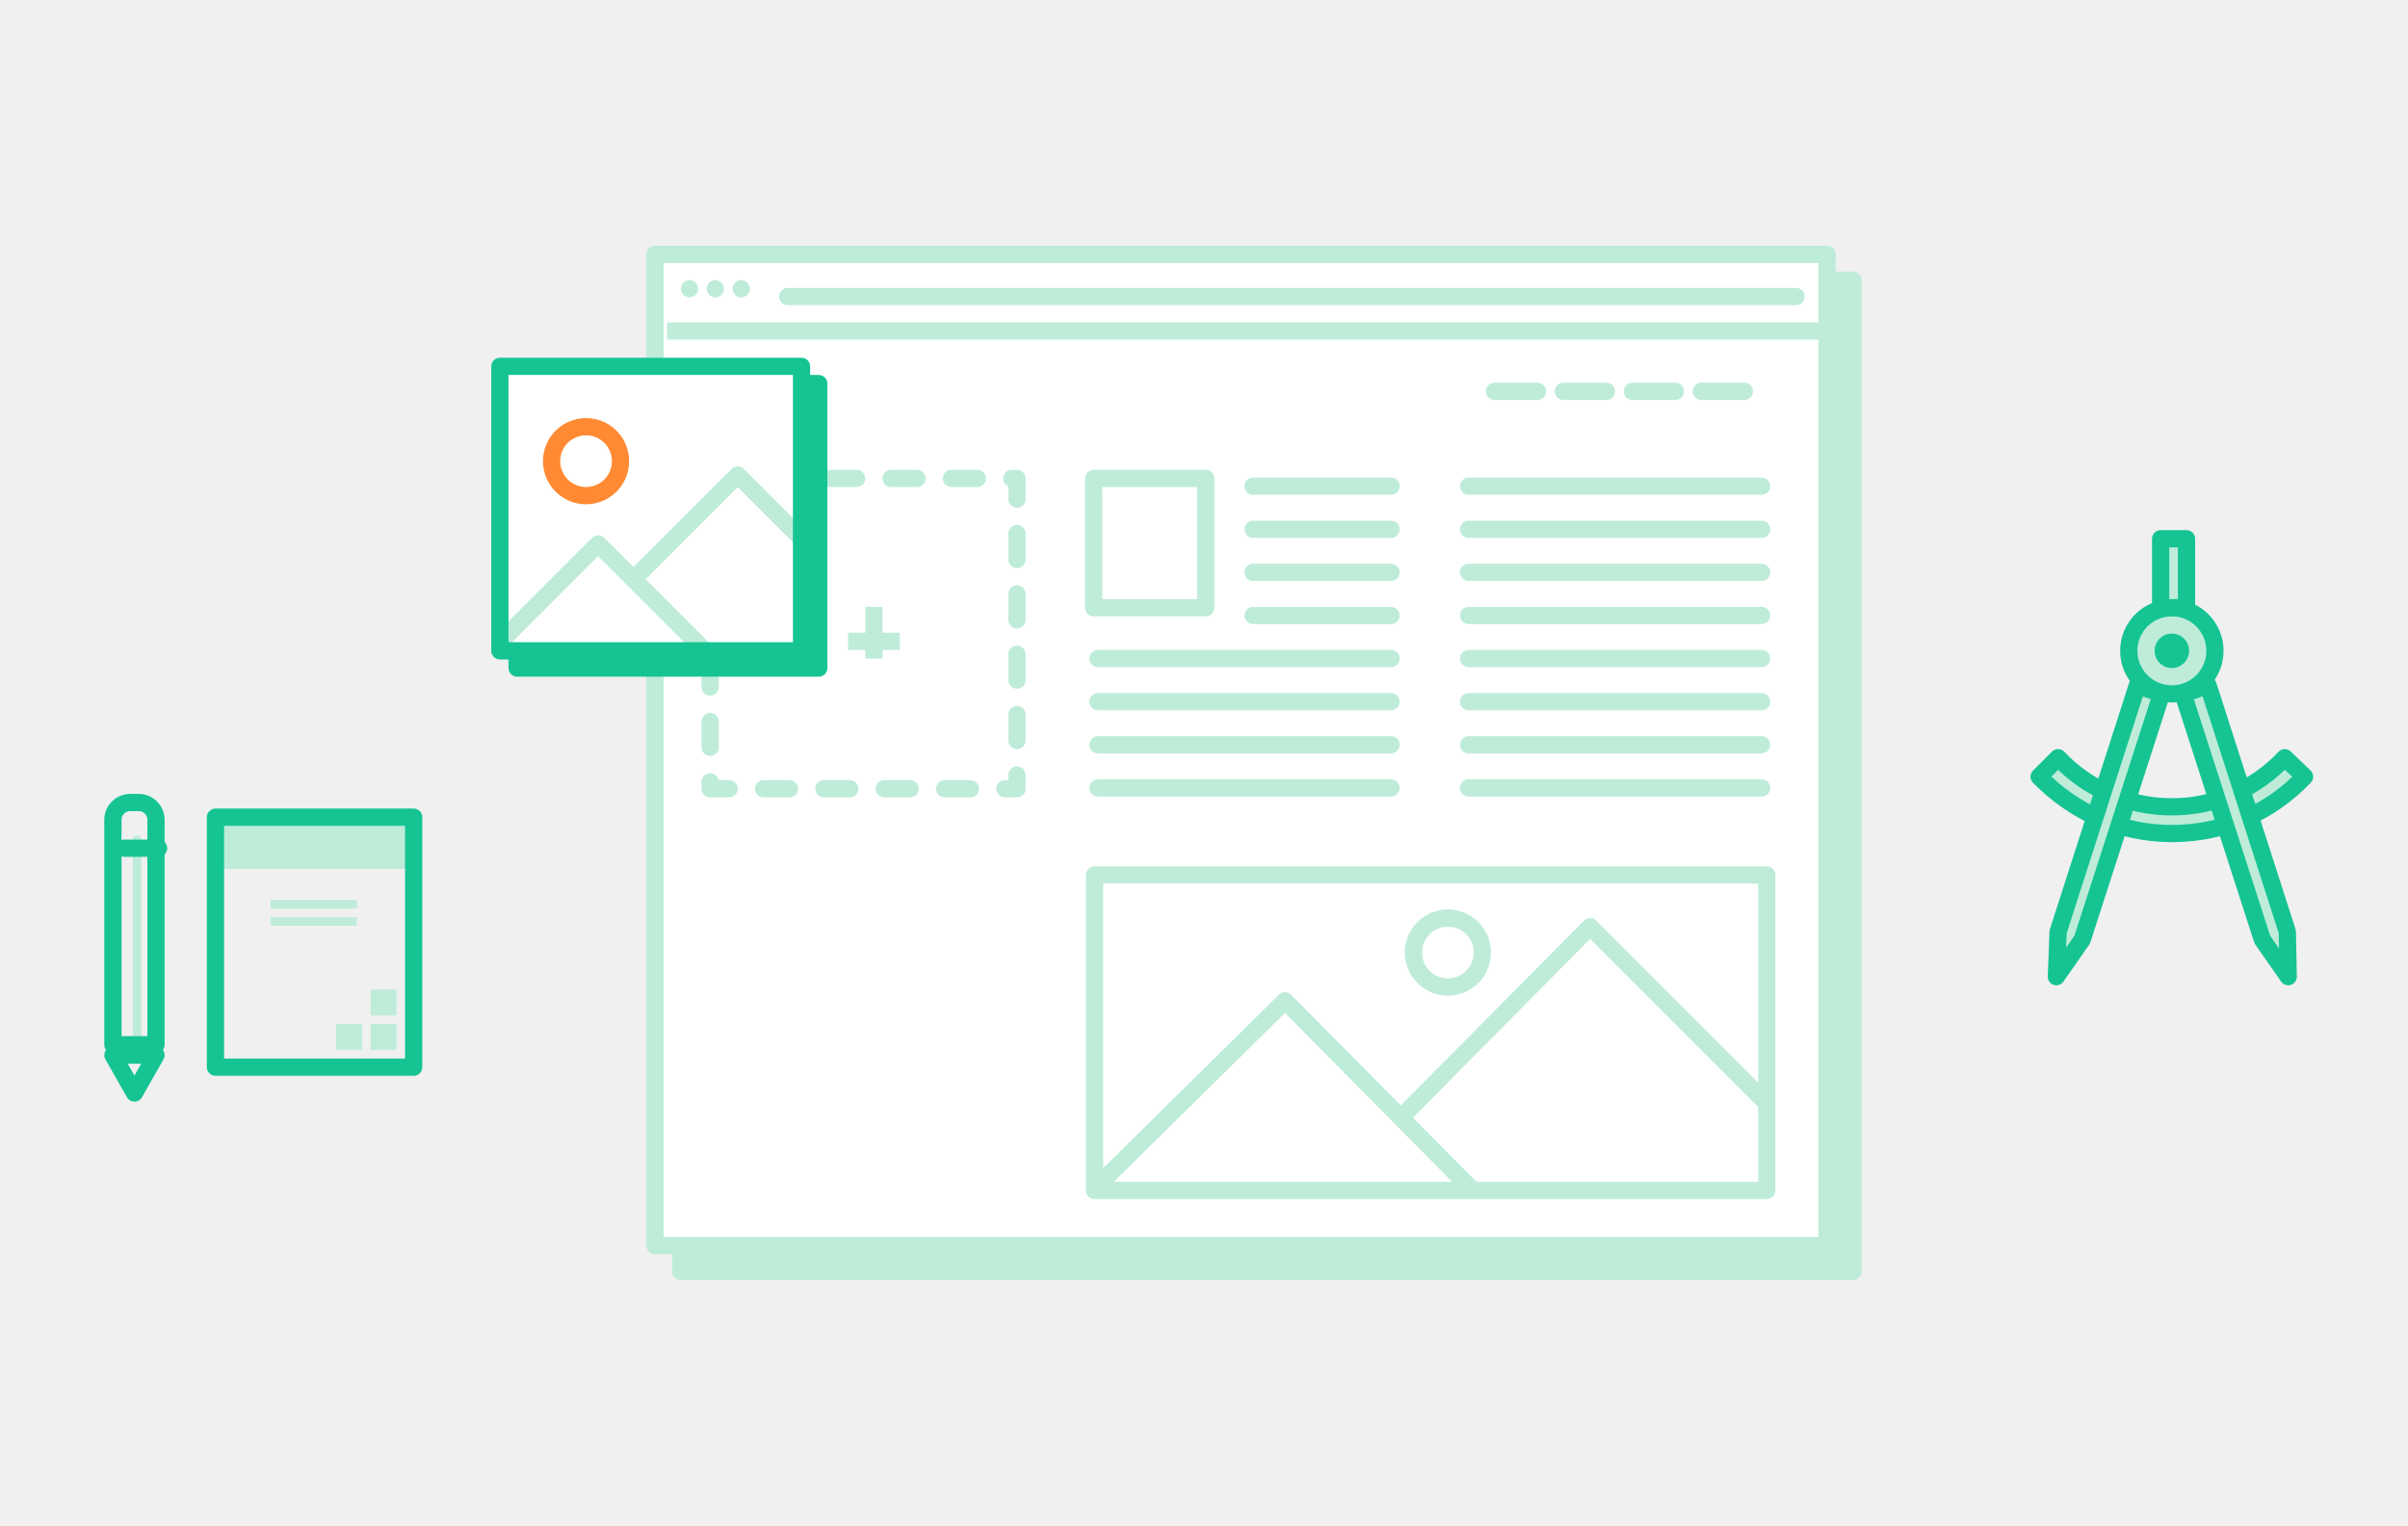
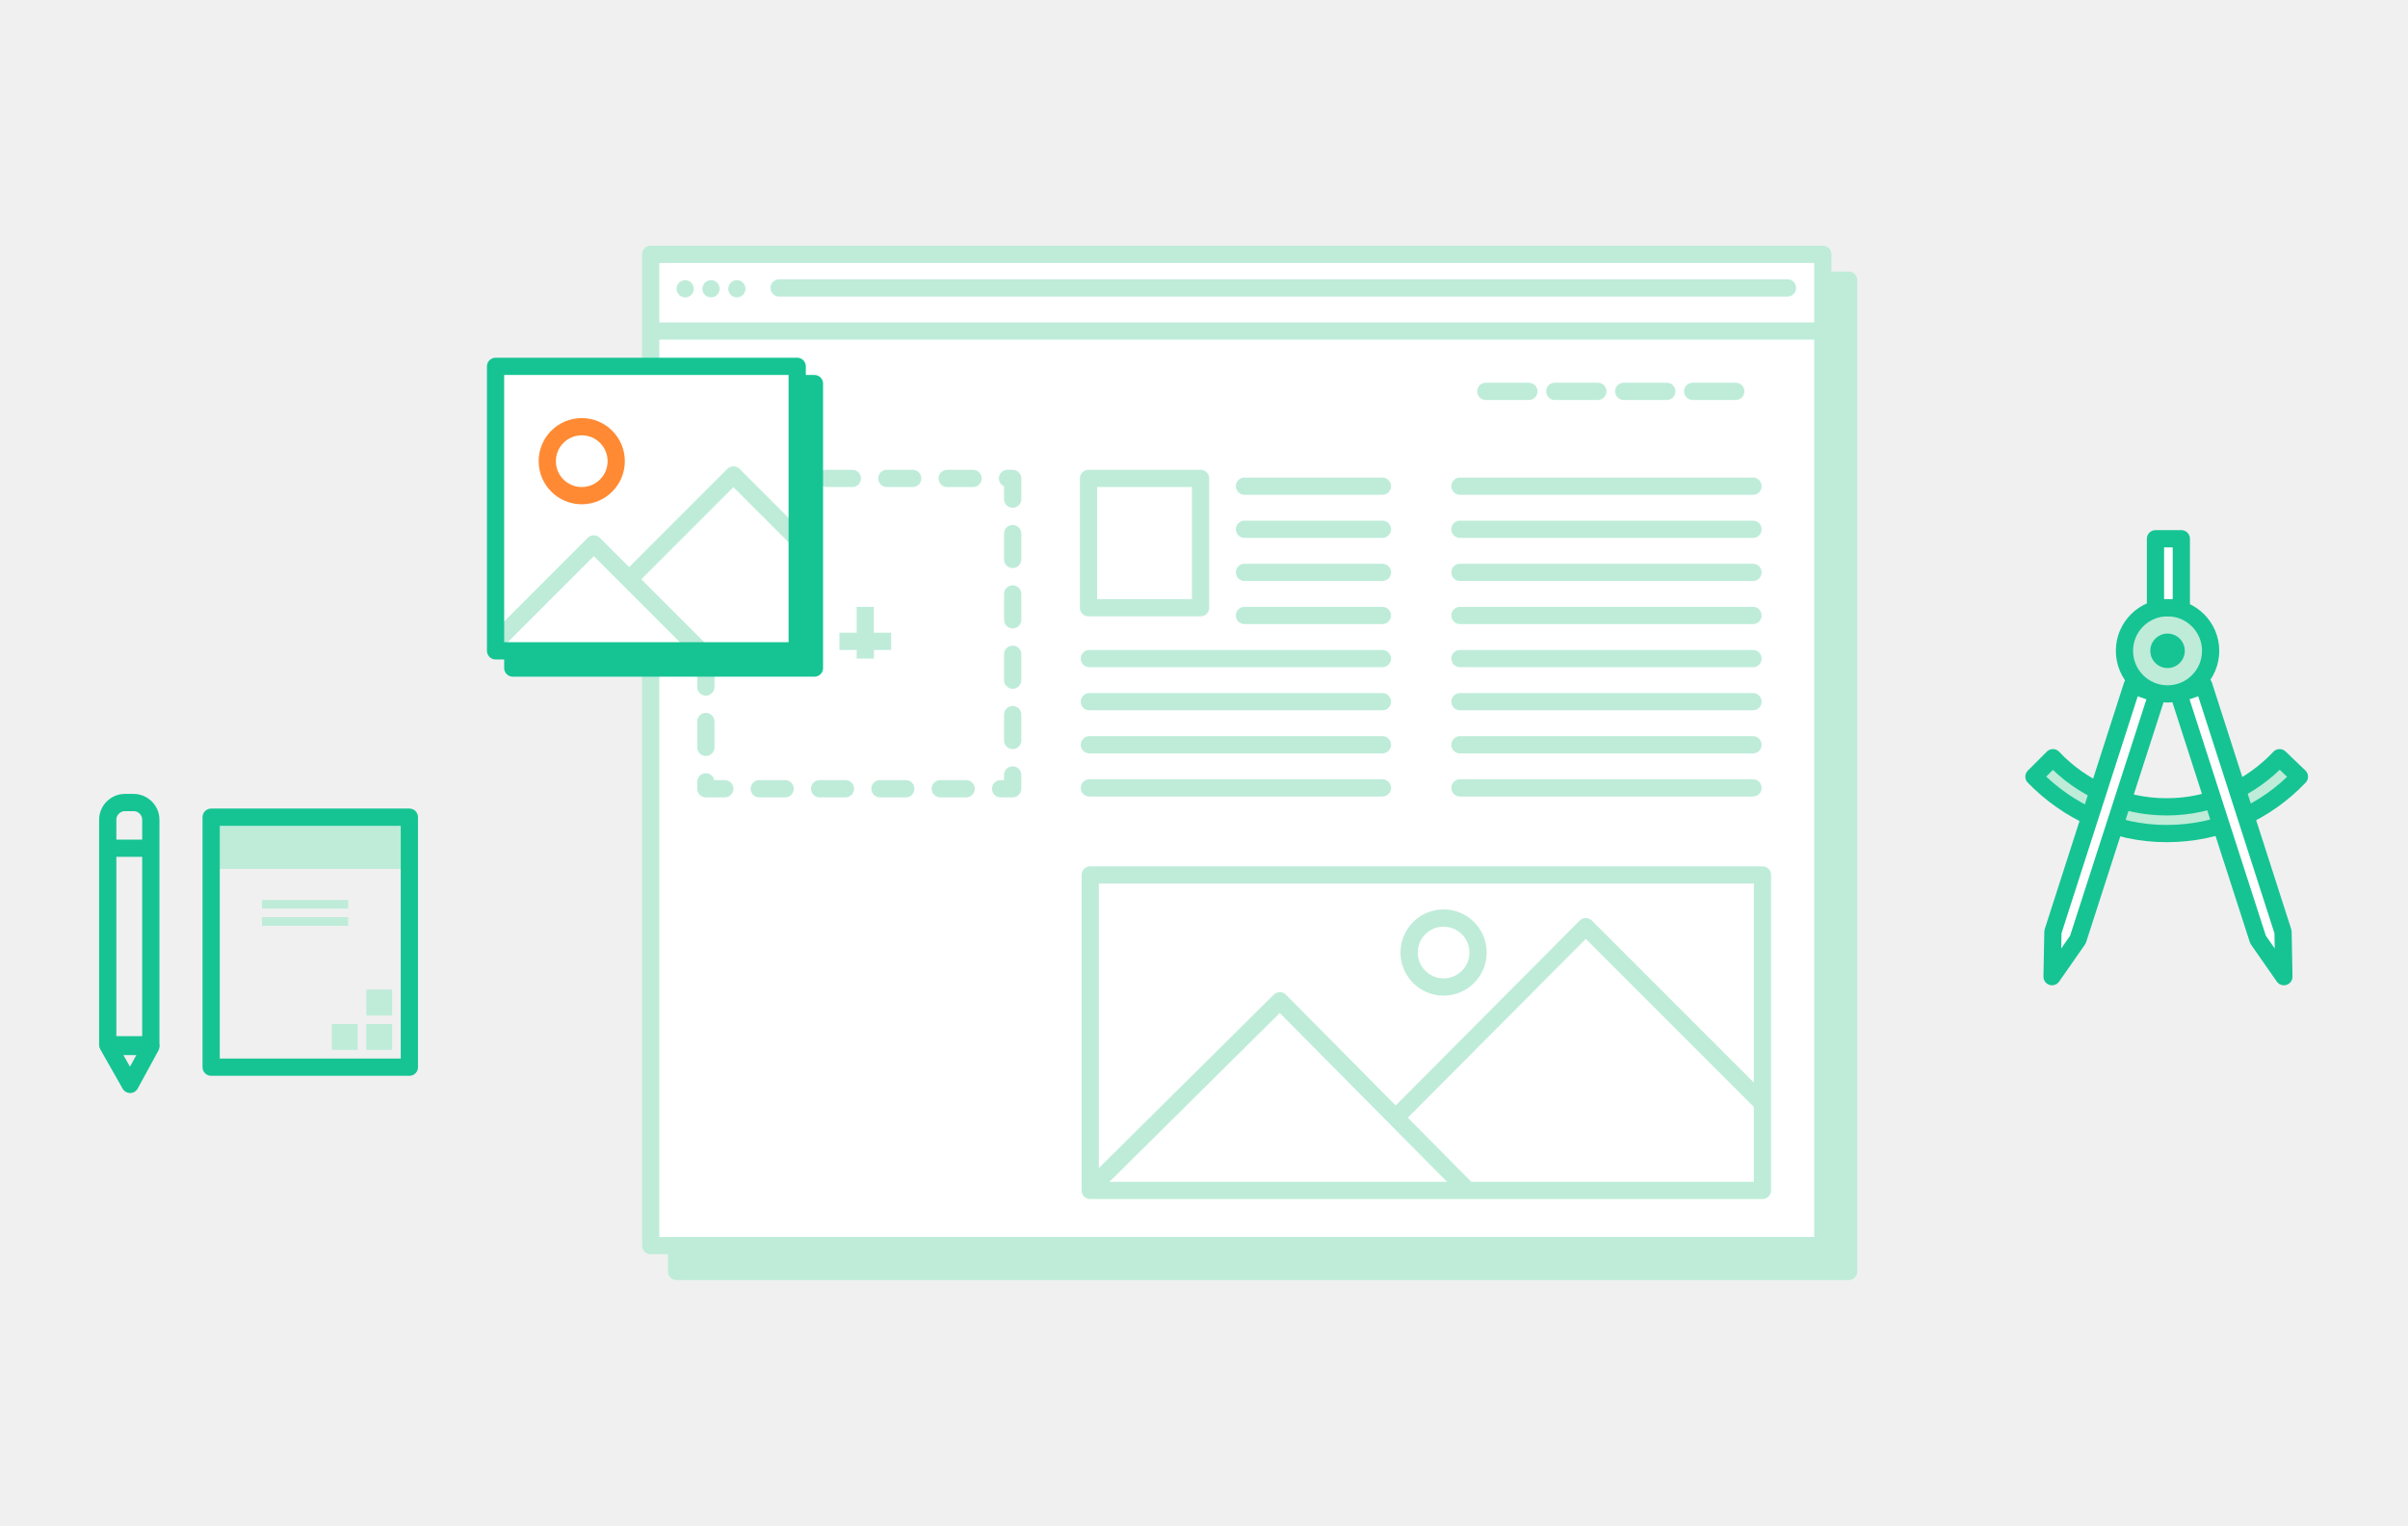
<svg xmlns="http://www.w3.org/2000/svg" version="1.1" id="Layer_1" x="0px" y="0px" viewBox="0 0 279.4 177" enable-background="new 0 0 279.4 177" xml:space="preserve">
  <g>
-     <rect x="79" y="32.5" fill="#BEECD9" stroke="#BEECD9" stroke-width="2" stroke-linejoin="round" stroke-miterlimit="10" width="136" height="115" />
-     <rect x="76" y="29.5" fill="#FFFFFF" stroke="#BEECD9" stroke-width="2" stroke-linejoin="round" stroke-miterlimit="10" width="136" height="115" />
-     <line fill="none" stroke="#BEECD9" stroke-width="2" stroke-linejoin="round" stroke-miterlimit="10" x1="77.4" y1="38.4" x2="212.4" y2="38.4" />
-     <line fill="none" stroke="#BEECD9" stroke-width="2" stroke-linecap="round" stroke-linejoin="round" stroke-miterlimit="10" x1="91.4" y1="34.4" x2="208.4" y2="34.4" />
+     <rect x="78.5" y="32.5" fill="#BEECD9" stroke="#BEECD9" stroke-width="2" stroke-linejoin="round" stroke-miterlimit="10" width="136" height="115" />
+     <rect x="75.5" y="29.5" fill="#FFFFFF" stroke="#BEECD9" stroke-width="2" stroke-linejoin="round" stroke-miterlimit="10" width="136" height="115" />
+     <line fill="none" stroke="#BEECD9" stroke-width="2" stroke-linejoin="round" stroke-miterlimit="10" x1="76.4" y1="38.4" x2="211.4" y2="38.4" />
+     <line fill="none" stroke="#BEECD9" stroke-width="2" stroke-linecap="round" stroke-linejoin="round" stroke-miterlimit="10" x1="90.4" y1="33.4" x2="207.4" y2="33.4" />
    <g>
-       <line fill="none" stroke="#BEECD9" stroke-width="2" stroke-linecap="round" stroke-linejoin="round" stroke-miterlimit="10" x1="197.4" y1="45.4" x2="202.4" y2="45.4" />
-       <line fill="none" stroke="#BEECD9" stroke-width="2" stroke-linecap="round" stroke-linejoin="round" stroke-miterlimit="10" x1="189.4" y1="45.4" x2="194.4" y2="45.4" />
-       <line fill="none" stroke="#BEECD9" stroke-width="2" stroke-linecap="round" stroke-linejoin="round" stroke-miterlimit="10" x1="181.4" y1="45.4" x2="186.4" y2="45.4" />
-       <line fill="none" stroke="#BEECD9" stroke-width="2" stroke-linecap="round" stroke-linejoin="round" stroke-miterlimit="10" x1="173.4" y1="45.4" x2="178.4" y2="45.4" />
+       <line fill="none" stroke="#BEECD9" stroke-width="2" stroke-linecap="round" stroke-linejoin="round" stroke-miterlimit="10" x1="196.4" y1="45.4" x2="201.4" y2="45.4" />
+       <line fill="none" stroke="#BEECD9" stroke-width="2" stroke-linecap="round" stroke-linejoin="round" stroke-miterlimit="10" x1="188.4" y1="45.4" x2="193.4" y2="45.4" />
+       <line fill="none" stroke="#BEECD9" stroke-width="2" stroke-linecap="round" stroke-linejoin="round" stroke-miterlimit="10" x1="180.4" y1="45.4" x2="185.4" y2="45.4" />
+       <line fill="none" stroke="#BEECD9" stroke-width="2" stroke-linecap="round" stroke-linejoin="round" stroke-miterlimit="10" x1="172.4" y1="45.4" x2="177.4" y2="45.4" />
    </g>
    <g>
-       <rect x="126.9" y="55.5" fill="none" stroke="#BEECD9" stroke-width="2" stroke-linejoin="round" stroke-miterlimit="10" width="13" height="15" />
-       <line fill="none" stroke="#BEECD9" stroke-width="2" stroke-linecap="round" stroke-linejoin="round" stroke-miterlimit="10" x1="145.4" y1="56.4" x2="161.4" y2="56.4" />
-       <line fill="none" stroke="#BEECD9" stroke-width="2" stroke-linecap="round" stroke-linejoin="round" stroke-miterlimit="10" x1="145.4" y1="61.4" x2="161.4" y2="61.4" />
-       <line fill="none" stroke="#BEECD9" stroke-width="2" stroke-linecap="round" stroke-linejoin="round" stroke-miterlimit="10" x1="145.4" y1="66.4" x2="161.4" y2="66.4" />
-       <line fill="none" stroke="#BEECD9" stroke-width="2" stroke-linecap="round" stroke-linejoin="round" stroke-miterlimit="10" x1="145.4" y1="71.4" x2="161.4" y2="71.4" />
-       <line fill="none" stroke="#BEECD9" stroke-width="2" stroke-linecap="round" stroke-linejoin="round" stroke-miterlimit="10" x1="127.4" y1="76.4" x2="161.4" y2="76.4" />
-       <line fill="none" stroke="#BEECD9" stroke-width="2" stroke-linecap="round" stroke-linejoin="round" stroke-miterlimit="10" x1="127.4" y1="81.4" x2="161.4" y2="81.4" />
-       <line fill="none" stroke="#BEECD9" stroke-width="2" stroke-linecap="round" stroke-linejoin="round" stroke-miterlimit="10" x1="127.4" y1="86.4" x2="161.4" y2="86.4" />
-       <line fill="none" stroke="#BEECD9" stroke-width="2" stroke-linecap="round" stroke-linejoin="round" stroke-miterlimit="10" x1="127.4" y1="91.4" x2="161.4" y2="91.4" />
+       <rect x="126.3" y="55.5" fill="none" stroke="#BEECD9" stroke-width="2" stroke-linejoin="round" stroke-miterlimit="10" width="13" height="15" />
+       <line fill="none" stroke="#BEECD9" stroke-width="2" stroke-linecap="round" stroke-linejoin="round" stroke-miterlimit="10" x1="144.4" y1="56.4" x2="160.4" y2="56.4" />
+       <line fill="none" stroke="#BEECD9" stroke-width="2" stroke-linecap="round" stroke-linejoin="round" stroke-miterlimit="10" x1="144.4" y1="61.4" x2="160.4" y2="61.4" />
+       <line fill="none" stroke="#BEECD9" stroke-width="2" stroke-linecap="round" stroke-linejoin="round" stroke-miterlimit="10" x1="144.4" y1="66.4" x2="160.4" y2="66.4" />
+       <line fill="none" stroke="#BEECD9" stroke-width="2" stroke-linecap="round" stroke-linejoin="round" stroke-miterlimit="10" x1="144.4" y1="71.4" x2="160.4" y2="71.4" />
+       <line fill="none" stroke="#BEECD9" stroke-width="2" stroke-linecap="round" stroke-linejoin="round" stroke-miterlimit="10" x1="126.4" y1="76.4" x2="160.4" y2="76.4" />
+       <line fill="none" stroke="#BEECD9" stroke-width="2" stroke-linecap="round" stroke-linejoin="round" stroke-miterlimit="10" x1="126.4" y1="81.4" x2="160.4" y2="81.4" />
+       <line fill="none" stroke="#BEECD9" stroke-width="2" stroke-linecap="round" stroke-linejoin="round" stroke-miterlimit="10" x1="126.4" y1="86.4" x2="160.4" y2="86.4" />
+       <line fill="none" stroke="#BEECD9" stroke-width="2" stroke-linecap="round" stroke-linejoin="round" stroke-miterlimit="10" x1="126.4" y1="91.4" x2="160.4" y2="91.4" />
    </g>
    <g>
-       <line fill="none" stroke="#BEECD9" stroke-width="2" stroke-linecap="round" stroke-linejoin="round" stroke-miterlimit="10" x1="170.4" y1="56.4" x2="204.4" y2="56.4" />
-       <line fill="none" stroke="#BEECD9" stroke-width="2" stroke-linecap="round" stroke-linejoin="round" stroke-miterlimit="10" x1="170.4" y1="61.4" x2="204.4" y2="61.4" />
-       <line fill="none" stroke="#BEECD9" stroke-width="2" stroke-linecap="round" stroke-linejoin="round" stroke-miterlimit="10" x1="170.4" y1="66.4" x2="204.4" y2="66.4" />
-       <line fill="none" stroke="#BEECD9" stroke-width="2" stroke-linecap="round" stroke-linejoin="round" stroke-miterlimit="10" x1="170.4" y1="71.4" x2="204.4" y2="71.4" />
-       <line fill="none" stroke="#BEECD9" stroke-width="2" stroke-linecap="round" stroke-linejoin="round" stroke-miterlimit="10" x1="170.4" y1="76.4" x2="204.4" y2="76.4" />
-       <line fill="none" stroke="#BEECD9" stroke-width="2" stroke-linecap="round" stroke-linejoin="round" stroke-miterlimit="10" x1="170.4" y1="81.4" x2="204.4" y2="81.4" />
-       <line fill="none" stroke="#BEECD9" stroke-width="2" stroke-linecap="round" stroke-linejoin="round" stroke-miterlimit="10" x1="170.4" y1="86.4" x2="204.4" y2="86.4" />
-       <line fill="none" stroke="#BEECD9" stroke-width="2" stroke-linecap="round" stroke-linejoin="round" stroke-miterlimit="10" x1="170.4" y1="91.4" x2="204.4" y2="91.4" />
+       <line fill="none" stroke="#BEECD9" stroke-width="2" stroke-linecap="round" stroke-linejoin="round" stroke-miterlimit="10" x1="169.4" y1="56.4" x2="203.4" y2="56.4" />
+       <line fill="none" stroke="#BEECD9" stroke-width="2" stroke-linecap="round" stroke-linejoin="round" stroke-miterlimit="10" x1="169.4" y1="61.4" x2="203.4" y2="61.4" />
+       <line fill="none" stroke="#BEECD9" stroke-width="2" stroke-linecap="round" stroke-linejoin="round" stroke-miterlimit="10" x1="169.4" y1="66.4" x2="203.4" y2="66.4" />
+       <line fill="none" stroke="#BEECD9" stroke-width="2" stroke-linecap="round" stroke-linejoin="round" stroke-miterlimit="10" x1="169.4" y1="71.4" x2="203.4" y2="71.4" />
+       <line fill="none" stroke="#BEECD9" stroke-width="2" stroke-linecap="round" stroke-linejoin="round" stroke-miterlimit="10" x1="169.4" y1="76.4" x2="203.4" y2="76.4" />
+       <line fill="none" stroke="#BEECD9" stroke-width="2" stroke-linecap="round" stroke-linejoin="round" stroke-miterlimit="10" x1="169.4" y1="81.4" x2="203.4" y2="81.4" />
+       <line fill="none" stroke="#BEECD9" stroke-width="2" stroke-linecap="round" stroke-linejoin="round" stroke-miterlimit="10" x1="169.4" y1="86.4" x2="203.4" y2="86.4" />
+       <line fill="none" stroke="#BEECD9" stroke-width="2" stroke-linecap="round" stroke-linejoin="round" stroke-miterlimit="10" x1="169.4" y1="91.4" x2="203.4" y2="91.4" />
    </g>
-     <circle fill="#BEECD9" cx="80" cy="33.5" r="1" />
-     <circle fill="#BEECD9" cx="83" cy="33.5" r="1" />
-     <circle fill="#BEECD9" cx="86" cy="33.5" r="1" />
+     <circle fill="#BEECD9" cx="79.5" cy="33.5" r="1" />
+     <circle fill="#BEECD9" cx="82.5" cy="33.5" r="1" />
+     <circle fill="#BEECD9" cx="85.5" cy="33.5" r="1" />
    <g>
-       <path fill="#BEECD9" stroke="#16C493" stroke-width="2" stroke-linecap="round" stroke-linejoin="round" stroke-miterlimit="10" d="    M267.4,90.1c-3.9,4.1-9.3,6.6-15.4,6.6c-6.1,0-11.5-2.6-15.4-6.6l2.2-2.2c3.3,3.5,8,5.7,13.2,5.7c5.2,0,9.8-2.2,13.1-5.7    L267.4,90.1z" />
-       <g>
-         <circle fill="#BEECD9" stroke="#16C493" stroke-width="2" stroke-linecap="round" stroke-linejoin="round" stroke-miterlimit="10" cx="252" cy="75.5" r="5" />
-         <circle fill="#16C493" cx="252" cy="75.5" r="2" />
-         <rect x="250.7" y="62.5" fill="#BEECD9" stroke="#16C493" stroke-width="2" stroke-linecap="round" stroke-linejoin="round" stroke-miterlimit="10" width="3" height="8" />
-       </g>
-       <polygon fill="#BEECD9" stroke="#16C493" stroke-width="2" stroke-linecap="round" stroke-linejoin="round" stroke-miterlimit="10" points="    250.8,80.5 248,79.5 238.8,108.1 238.6,113.3 241.6,109   " />
-       <polygon fill="#BEECD9" stroke="#16C493" stroke-width="2" stroke-linecap="round" stroke-linejoin="round" stroke-miterlimit="10" points="    253.3,80.5 256.2,79.5 265.4,108.1 265.5,113.3 262.5,109   " />
+       <path fill="#BEECD9" stroke="#16C493" stroke-width="2" stroke-linecap="round" stroke-linejoin="round" stroke-miterlimit="10" d="    M266.8,90.1c-3.9,4.1-9.3,6.6-15.4,6.6c-6.1,0-11.5-2.6-15.4-6.6l2.2-2.2c3.3,3.5,8,5.7,13.2,5.7c5.2,0,9.8-2.2,13.1-5.7    L266.8,90.1z" />
+       <circle fill="#BEECD9" stroke="#16C493" stroke-width="2" stroke-linecap="round" stroke-linejoin="round" stroke-miterlimit="10" cx="251.5" cy="75.5" r="5" />
+       <circle fill="#16C493" cx="251.5" cy="75.5" r="2" />
+       <rect x="250.1" y="62.5" fill="#FFFFFF" stroke="#16C493" stroke-width="2" stroke-linecap="round" stroke-linejoin="round" stroke-miterlimit="10" width="3" height="8" />
+       <polygon fill="#FFFFFF" stroke="#16C493" stroke-width="2" stroke-linecap="round" stroke-linejoin="round" stroke-miterlimit="10" points="    250.3,80.5 247.4,79.5 238.2,108.1 238.1,113.3 241.1,109   " />
+       <polygon fill="#FFFFFF" stroke="#16C493" stroke-width="2" stroke-linecap="round" stroke-linejoin="round" stroke-miterlimit="10" points="    252.8,80.5 255.7,79.5 264.9,108.1 265,113.3 262,109   " />
    </g>
    <g>
      <g>
-         <line fill="none" stroke="#BEECD9" stroke-linecap="round" stroke-linejoin="round" stroke-miterlimit="10" x1="15.9" y1="97.4" x2="15.9" y2="121.4" />
-         <path fill="none" stroke="#16C493" stroke-width="2" stroke-linecap="round" stroke-linejoin="round" stroke-miterlimit="10" d="     M18.1,121.2h-5V95.1c0-1.1,0.9-2,2-2h1c1.1,0,2,0.9,2,2V121.2z" />
-         <polygon fill="none" stroke="#16C493" stroke-width="2" stroke-linecap="round" stroke-linejoin="round" stroke-miterlimit="10" points="     13.1,122.4 18.1,122.4 15.6,126.8    " />
-         <line fill="none" stroke="#16C493" stroke-width="2" stroke-linecap="round" stroke-linejoin="round" stroke-miterlimit="10" x1="14.4" y1="98.4" x2="18.4" y2="98.4" />
+         <path fill="none" stroke="#16C493" stroke-width="2" stroke-linecap="round" stroke-linejoin="round" stroke-miterlimit="10" d="     M17.5,121.2h-5l0-26.1c0-1.1,0.9-2,2-2h1c1.1,0,2,0.9,2,2V121.2z" />
+         <polygon fill="none" stroke="#16C493" stroke-width="2" stroke-linecap="round" stroke-linejoin="round" stroke-miterlimit="10" points="     12.6,121.4 17.5,121.4 15.1,125.8    " />
+         <line fill="none" stroke="#16C493" stroke-width="2" stroke-linecap="round" stroke-linejoin="round" stroke-miterlimit="10" x1="17.4" y1="98.4" x2="13.4" y2="98.4" />
      </g>
      <g>
-         <rect x="25" y="94.8" fill="#BEECD9" width="23" height="6" />
-         <rect x="25" y="94.8" fill="none" stroke="#16C493" stroke-width="2" stroke-linecap="round" stroke-linejoin="round" stroke-miterlimit="10" width="23" height="29" />
-         <rect x="43" y="118.8" fill="#BEECD9" width="3" height="3" />
-         <rect x="43" y="114.8" fill="#BEECD9" width="3" height="3" />
-         <rect x="39" y="118.8" fill="#BEECD9" width="3" height="3" />
-         <line fill="none" stroke="#BEECD9" stroke-miterlimit="10" x1="31.4" y1="104.9" x2="41.4" y2="104.9" />
-         <line fill="none" stroke="#BEECD9" stroke-miterlimit="10" x1="31.4" y1="106.9" x2="41.4" y2="106.9" />
+         <rect x="24.5" y="94.8" fill="#BEECD9" width="23" height="6" />
+         <rect x="24.5" y="94.8" fill="none" stroke="#16C493" stroke-width="2" stroke-linecap="round" stroke-linejoin="round" stroke-miterlimit="10" width="23" height="29" />
+         <rect x="42.5" y="118.8" fill="#BEECD9" width="3" height="3" />
+         <rect x="42.5" y="114.8" fill="#BEECD9" width="3" height="3" />
+         <rect x="38.5" y="118.8" fill="#BEECD9" width="3" height="3" />
+         <line fill="none" stroke="#BEECD9" stroke-miterlimit="10" x1="30.4" y1="104.9" x2="40.4" y2="104.9" />
+         <line fill="none" stroke="#BEECD9" stroke-miterlimit="10" x1="30.4" y1="106.9" x2="40.4" y2="106.9" />
      </g>
    </g>
    <g>
-       <rect x="82.4" y="55.5" fill="none" stroke="#BEECD9" stroke-width="2" stroke-linecap="round" stroke-linejoin="round" stroke-miterlimit="10" stroke-dasharray="3,4" width="35.6" height="36" />
+       <rect x="81.9" y="55.5" fill="none" stroke="#BEECD9" stroke-width="2" stroke-linecap="round" stroke-linejoin="round" stroke-miterlimit="10" stroke-dasharray="3,4" width="35.6" height="36" />
      <g>
-         <line fill="none" stroke="#BEECD9" stroke-width="2" stroke-linejoin="round" stroke-miterlimit="10" x1="101.4" y1="70.4" x2="101.4" y2="76.4" />
-         <line fill="none" stroke="#BEECD9" stroke-width="2" stroke-linejoin="round" stroke-miterlimit="10" x1="104.4" y1="74.4" x2="98.4" y2="74.4" />
+         <line fill="none" stroke="#BEECD9" stroke-width="2" stroke-linejoin="round" stroke-miterlimit="10" x1="100.4" y1="70.4" x2="100.4" y2="76.4" />
+         <line fill="none" stroke="#BEECD9" stroke-width="2" stroke-linejoin="round" stroke-miterlimit="10" x1="103.4" y1="74.4" x2="97.4" y2="74.4" />
      </g>
    </g>
    <g>
-       <rect x="60" y="44.5" fill="#16C493" stroke="#16C493" stroke-width="2" stroke-linejoin="round" stroke-miterlimit="10" width="35" height="33" />
-       <rect x="58" y="42.5" fill="#FFFFFF" width="35" height="33" />
-       <polyline fill="none" stroke="#BEECD9" stroke-width="2" stroke-linejoin="round" stroke-miterlimit="10" points="73.2,67.5     85.6,55.1 93,62.5   " />
-       <polyline fill="none" stroke="#BEECD9" stroke-width="2" stroke-linejoin="round" stroke-miterlimit="10" points="58,74.5     69.4,63.1 81.8,75.5   " />
-       <circle fill="none" stroke="#FF8A33" stroke-width="2" stroke-miterlimit="10" cx="68" cy="53.5" r="4" />
-       <rect x="58" y="42.5" fill="none" stroke="#16C493" stroke-width="2" stroke-linecap="round" stroke-linejoin="round" stroke-miterlimit="10" width="35" height="33" />
+       <rect x="59.5" y="44.5" fill="#16C493" stroke="#16C493" stroke-width="2" stroke-linejoin="round" stroke-miterlimit="10" width="35" height="33" />
+       <rect x="57.5" y="42.5" fill="#FFFFFF" width="35" height="33" />
+       <polyline fill="none" stroke="#BEECD9" stroke-width="2" stroke-linejoin="round" stroke-miterlimit="10" points="72.7,67.5     85.1,55.1 92.5,62.5   " />
+       <polyline fill="none" stroke="#BEECD9" stroke-width="2" stroke-linejoin="round" stroke-miterlimit="10" points="57.5,74.5     68.9,63.1 81.3,75.5   " />
+       <circle fill="none" stroke="#FF8A33" stroke-width="2" stroke-miterlimit="10" cx="67.5" cy="53.5" r="4" />
+       <rect x="57.5" y="42.5" fill="none" stroke="#16C493" stroke-width="2" stroke-linecap="round" stroke-linejoin="round" stroke-miterlimit="10" width="35" height="33" />
    </g>
    <g>
      <g>
-         <polyline fill="none" stroke="#BEECD9" stroke-width="2" stroke-linejoin="round" stroke-miterlimit="10" points="162.4,129.8      184.5,107.5 204.7,127.7    " />
-         <polyline fill="none" stroke="#BEECD9" stroke-width="2" stroke-linejoin="round" stroke-miterlimit="10" points="127,137.9      149.1,116.1 170.8,138    " />
+         <polyline fill="none" stroke="#BEECD9" stroke-width="2" stroke-linejoin="round" stroke-miterlimit="10" points="161.8,129.8      184,107.5 204.2,127.7    " />
+         <polyline fill="none" stroke="#BEECD9" stroke-width="2" stroke-linejoin="round" stroke-miterlimit="10" points="126.5,137.9      148.5,116.1 170.2,138    " />
      </g>
-       <circle fill="none" stroke="#BEECD9" stroke-width="2" stroke-miterlimit="10" cx="168" cy="110.5" r="4" />
-       <rect x="127" y="101.5" fill="none" stroke="#BEECD9" stroke-width="2" stroke-linecap="round" stroke-linejoin="round" stroke-miterlimit="10" width="78" height="36.6" />
+       <circle fill="none" stroke="#BEECD9" stroke-width="2" stroke-miterlimit="10" cx="167.5" cy="110.5" r="4" />
+       <rect x="126.5" y="101.5" fill="none" stroke="#BEECD9" stroke-width="2" stroke-linecap="round" stroke-linejoin="round" stroke-miterlimit="10" width="78" height="36.6" />
    </g>
  </g>
</svg>
